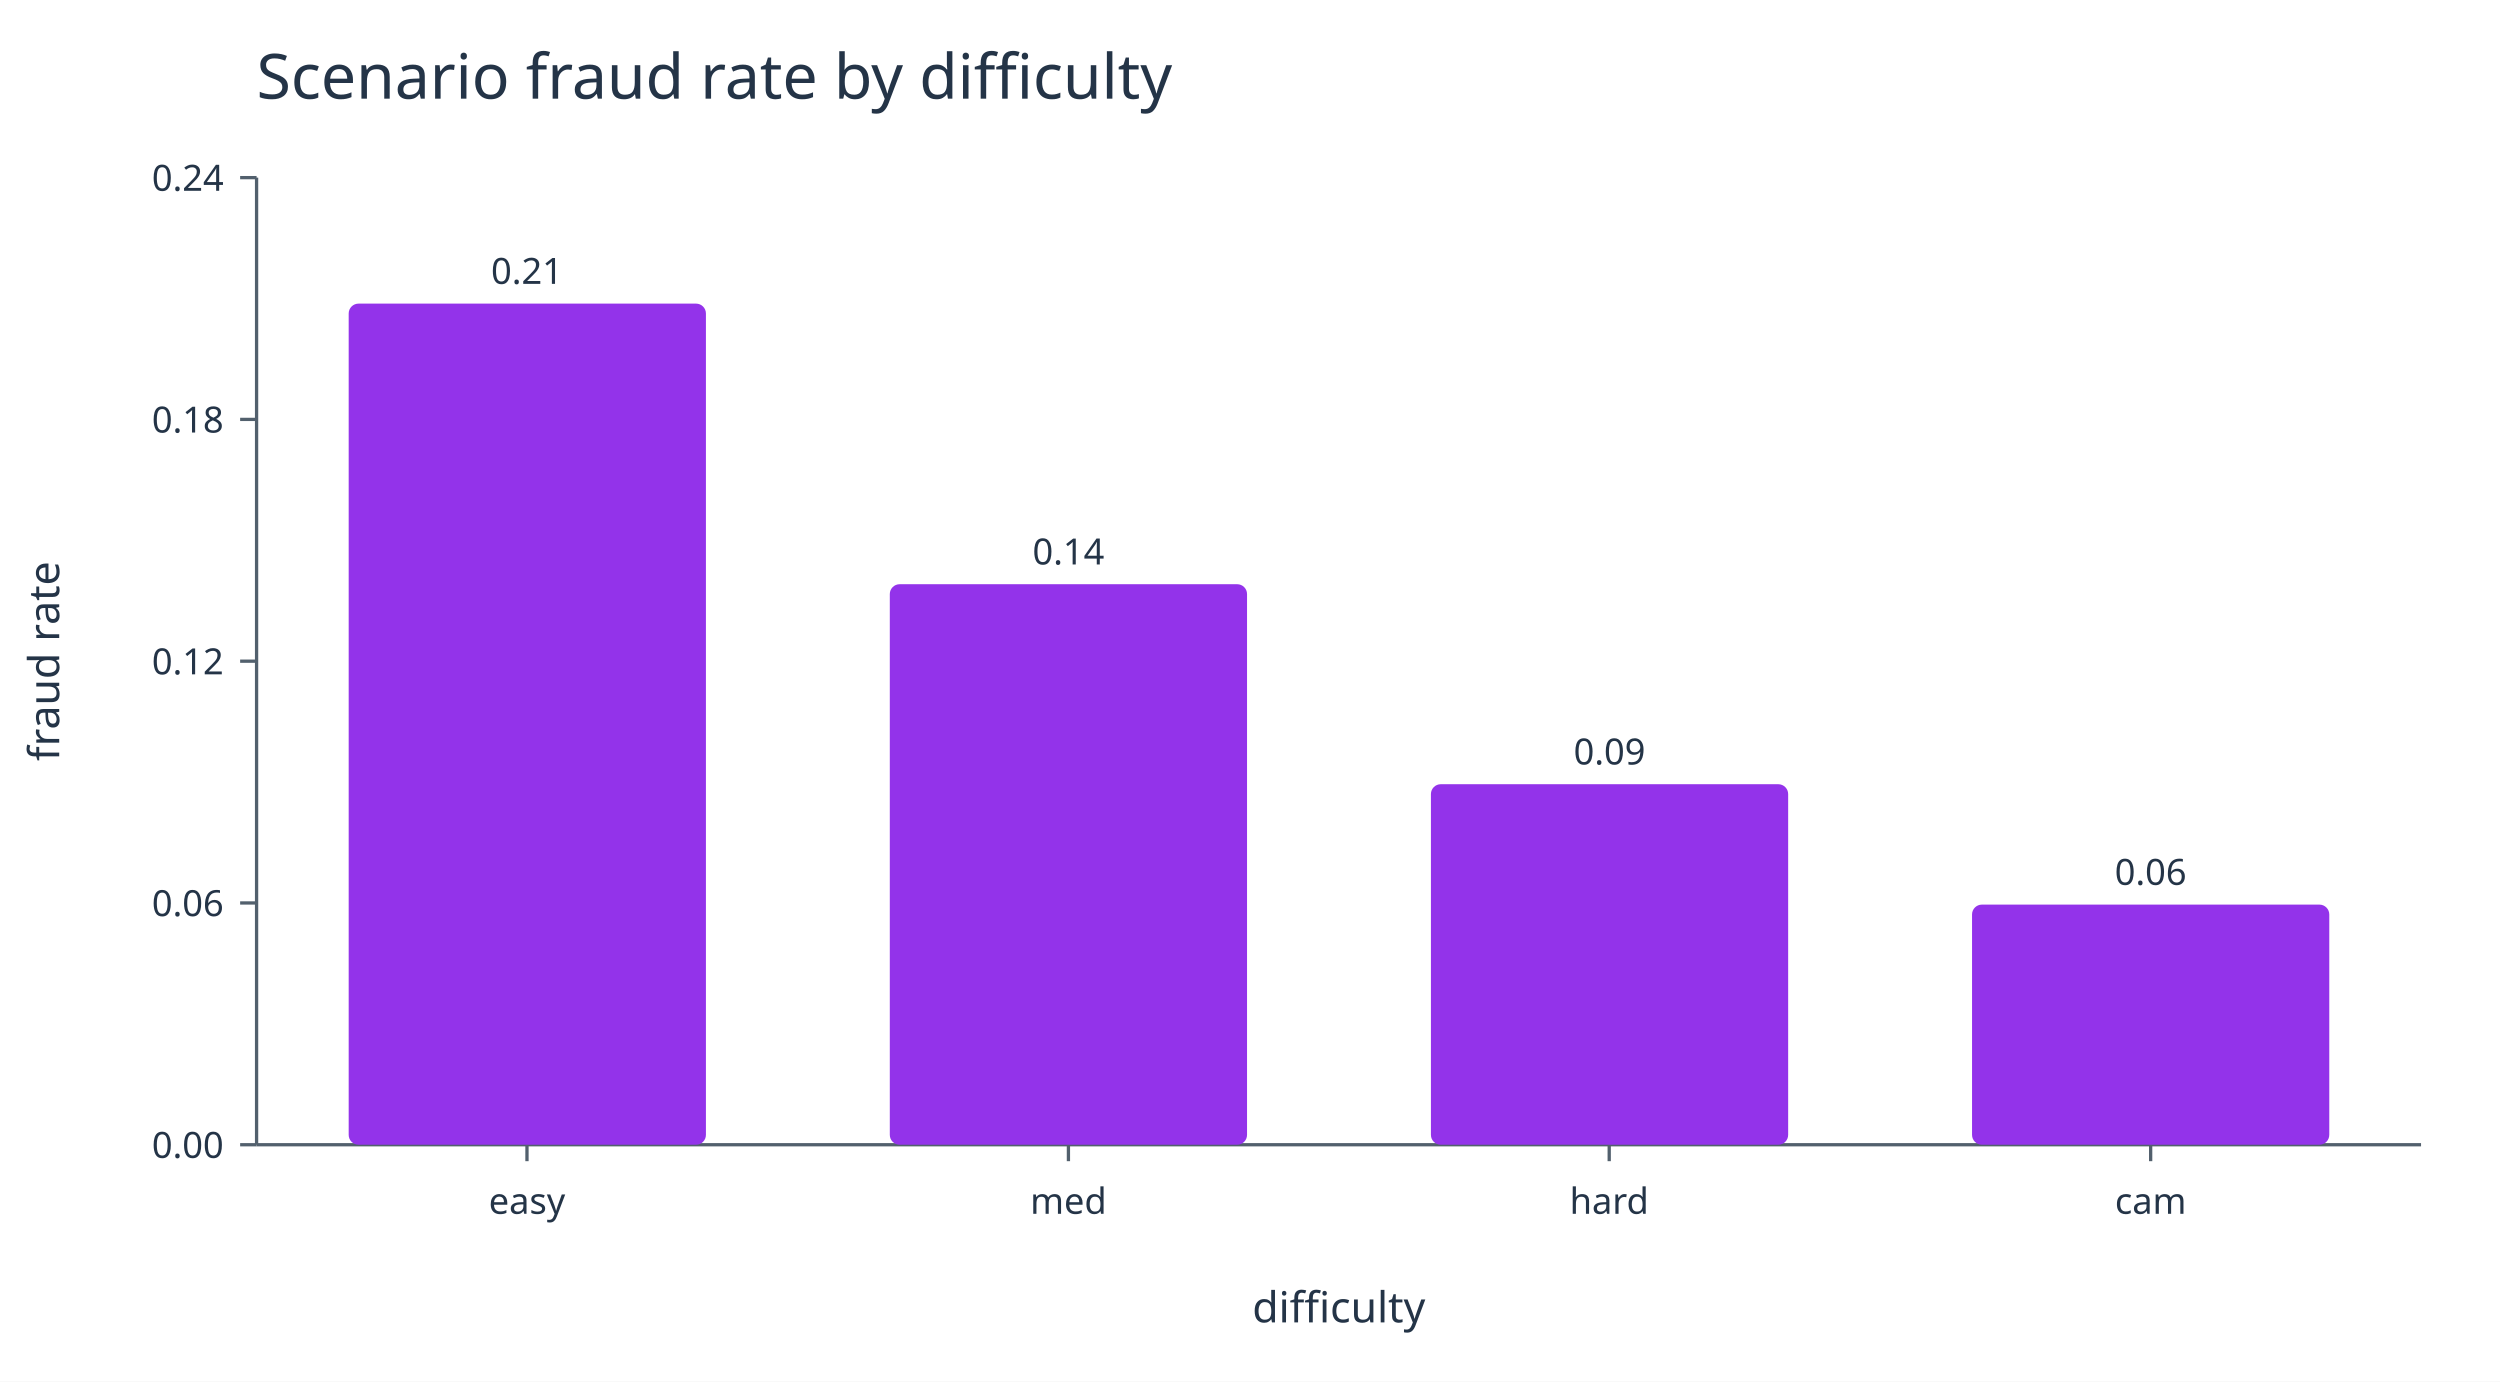
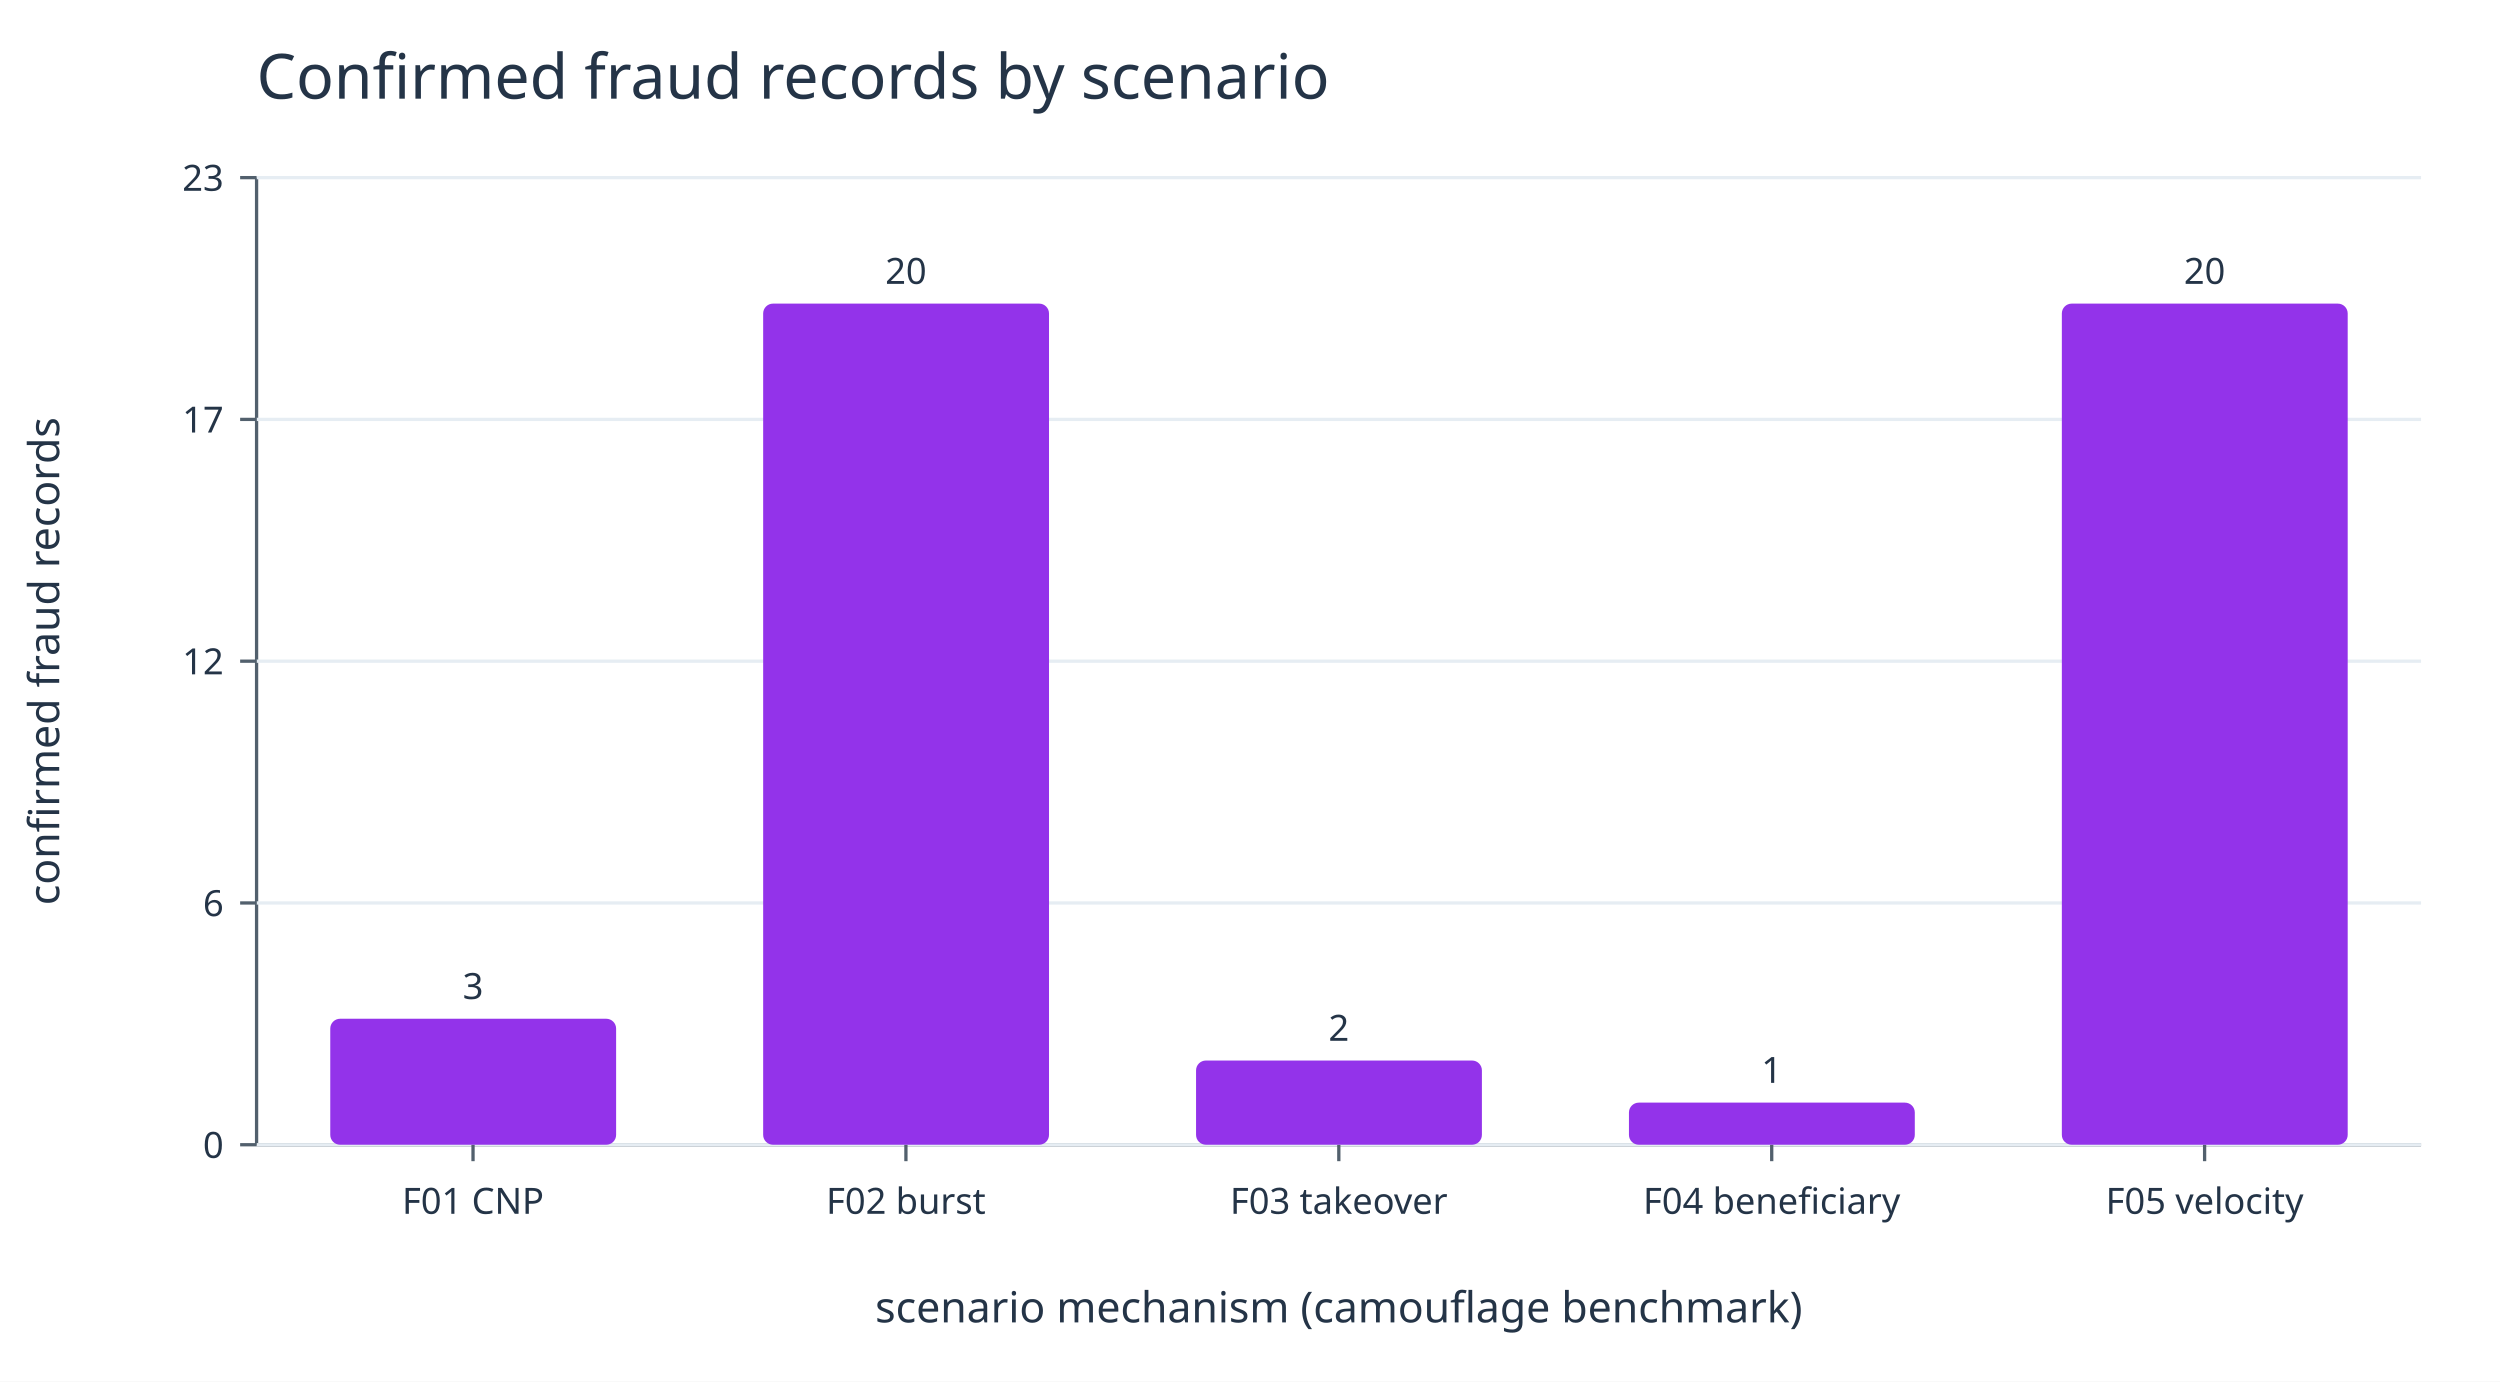
<svg xmlns="http://www.w3.org/2000/svg" viewBox="0 0 760 420">
  <rect width="100%" height="100%" fill="#ffffff" />
-   <text x="78.0" y="30.0" font-family="sans-serif" font-size="19" text-anchor="start" fill="#243447">Scenario fraud rate by difficulty</text>
+   <text x="78.0" y="30.0" font-family="sans-serif" font-size="19" text-anchor="start" fill="#243447">Confirmed fraud records by scenario</text>
  <line x1="78" y1="54" x2="78" y2="348" stroke="#52606d" />
  <line x1="78" y1="348" x2="736" y2="348" stroke="#52606d" />
-   <text x="407.0" y="402.0" font-family="sans-serif" font-size="13" text-anchor="middle" fill="#243447">difficulty</text>
-   <text x="18" y="201.0" font-family="sans-serif" font-size="13" text-anchor="middle" transform="rotate(-90 18 201.0)" fill="#243447">fraud rate</text>
+   <text x="407.0" y="402.0" font-family="sans-serif" font-size="13" text-anchor="middle" fill="#243447">scenario mechanism (camouflage benchmark)</text>
+   <text x="18" y="201.0" font-family="sans-serif" font-size="13" text-anchor="middle" transform="rotate(-90 18 201.0)" fill="#243447">confirmed fraud records</text>
+   <line x1="78" y1="348.0" x2="736" y2="348.0" stroke="#e6edf3" stroke-width="1" />
  <line x1="73" y1="348.0" x2="78" y2="348.0" stroke="#52606d" />
-   <text x="68.0" y="352.0" font-family="sans-serif" font-size="11" text-anchor="end" fill="#243447">0.00</text>
+   <text x="68.0" y="352.0" font-family="sans-serif" font-size="11" text-anchor="end" fill="#243447">0</text>
+   <line x1="78" y1="274.5" x2="736" y2="274.5" stroke="#e6edf3" stroke-width="1" />
  <line x1="73" y1="274.5" x2="78" y2="274.5" stroke="#52606d" />
-   <text x="68.0" y="278.5" font-family="sans-serif" font-size="11" text-anchor="end" fill="#243447">0.06</text>
+   <text x="68.0" y="278.5" font-family="sans-serif" font-size="11" text-anchor="end" fill="#243447">6</text>
+   <line x1="78" y1="201.0" x2="736" y2="201.0" stroke="#e6edf3" stroke-width="1" />
  <line x1="73" y1="201.0" x2="78" y2="201.0" stroke="#52606d" />
-   <text x="68.0" y="205.0" font-family="sans-serif" font-size="11" text-anchor="end" fill="#243447">0.12</text>
+   <text x="68.0" y="205.0" font-family="sans-serif" font-size="11" text-anchor="end" fill="#243447">12</text>
+   <line x1="78" y1="127.5" x2="736" y2="127.5" stroke="#e6edf3" stroke-width="1" />
  <line x1="73" y1="127.5" x2="78" y2="127.5" stroke="#52606d" />
-   <text x="68.0" y="131.5" font-family="sans-serif" font-size="11" text-anchor="end" fill="#243447">0.18</text>
+   <text x="68.0" y="131.5" font-family="sans-serif" font-size="11" text-anchor="end" fill="#243447">17</text>
+   <line x1="78" y1="54.0" x2="736" y2="54.0" stroke="#e6edf3" stroke-width="1" />
  <line x1="73" y1="54.0" x2="78" y2="54.0" stroke="#52606d" />
-   <text x="68.0" y="58.0" font-family="sans-serif" font-size="11" text-anchor="end" fill="#243447">0.24</text>
-   <line x1="160.2" y1="348" x2="160.2" y2="353" stroke="#52606d" />
-   <text x="160.2" y="369.0" font-family="sans-serif" font-size="11" text-anchor="middle" fill="#243447">easy</text>
-   <line x1="324.8" y1="348" x2="324.8" y2="353" stroke="#52606d" />
-   <text x="324.8" y="369.0" font-family="sans-serif" font-size="11" text-anchor="middle" fill="#243447">med</text>
-   <line x1="489.2" y1="348" x2="489.2" y2="353" stroke="#52606d" />
-   <text x="489.2" y="369.0" font-family="sans-serif" font-size="11" text-anchor="middle" fill="#243447">hard</text>
-   <line x1="653.8" y1="348" x2="653.8" y2="353" stroke="#52606d" />
-   <text x="653.8" y="369.0" font-family="sans-serif" font-size="11" text-anchor="middle" fill="#243447">cam</text>
-   <rect x="106.0" y="92.3" width="108.6" height="255.7" fill="#9333ea" rx="3" />
-   <text x="160.2" y="86.3" font-family="sans-serif" font-size="11" text-anchor="middle" fill="#243447">0.21</text>
-   <rect x="270.5" y="177.6" width="108.6" height="170.4" fill="#9333ea" rx="3" />
-   <text x="324.8" y="171.6" font-family="sans-serif" font-size="11" text-anchor="middle" fill="#243447">0.14</text>
-   <rect x="435.0" y="238.4" width="108.6" height="109.6" fill="#9333ea" rx="3" />
-   <text x="489.3" y="232.4" font-family="sans-serif" font-size="11" text-anchor="middle" fill="#243447">0.09</text>
-   <rect x="599.5" y="275.0" width="108.6" height="73.0" fill="#9333ea" rx="3" />
-   <text x="653.8" y="269.0" font-family="sans-serif" font-size="11" text-anchor="middle" fill="#243447">0.06</text>
+   <text x="68.0" y="58.0" font-family="sans-serif" font-size="11" text-anchor="end" fill="#243447">23</text>
+   <line x1="143.8" y1="348" x2="143.8" y2="353" stroke="#52606d" />
+   <text x="143.8" y="369.0" font-family="sans-serif" font-size="11" text-anchor="middle" fill="#243447">F01 CNP</text>
+   <line x1="275.4" y1="348" x2="275.4" y2="353" stroke="#52606d" />
+   <text x="275.4" y="369.0" font-family="sans-serif" font-size="11" text-anchor="middle" fill="#243447">F02 burst</text>
+   <line x1="407.0" y1="348" x2="407.0" y2="353" stroke="#52606d" />
+   <text x="407.0" y="369.0" font-family="sans-serif" font-size="11" text-anchor="middle" fill="#243447">F03 takeover</text>
+   <line x1="538.6" y1="348" x2="538.6" y2="353" stroke="#52606d" />
+   <text x="538.6" y="369.0" font-family="sans-serif" font-size="11" text-anchor="middle" fill="#243447">F04 beneficiary</text>
+   <line x1="670.2" y1="348" x2="670.2" y2="353" stroke="#52606d" />
+   <text x="670.2" y="369.0" font-family="sans-serif" font-size="11" text-anchor="middle" fill="#243447">F05 velocity</text>
+   <rect x="100.4" y="309.7" width="86.9" height="38.3" fill="#9333ea" rx="3" />
+   <text x="143.8" y="303.7" font-family="sans-serif" font-size="11" text-anchor="middle" fill="#243447">3</text>
+   <rect x="232.0" y="92.3" width="86.9" height="255.7" fill="#9333ea" rx="3" />
+   <text x="275.4" y="86.3" font-family="sans-serif" font-size="11" text-anchor="middle" fill="#243447">20</text>
+   <rect x="363.6" y="322.4" width="86.9" height="25.6" fill="#9333ea" rx="3" />
+   <text x="407.0" y="316.4" font-family="sans-serif" font-size="11" text-anchor="middle" fill="#243447">2</text>
+   <rect x="495.2" y="335.2" width="86.9" height="12.8" fill="#9333ea" rx="3" />
+   <text x="538.6" y="329.2" font-family="sans-serif" font-size="11" text-anchor="middle" fill="#243447">1</text>
+   <rect x="626.8" y="92.3" width="86.9" height="255.7" fill="#9333ea" rx="3" />
+   <text x="670.2" y="86.3" font-family="sans-serif" font-size="11" text-anchor="middle" fill="#243447">20</text>
</svg>
